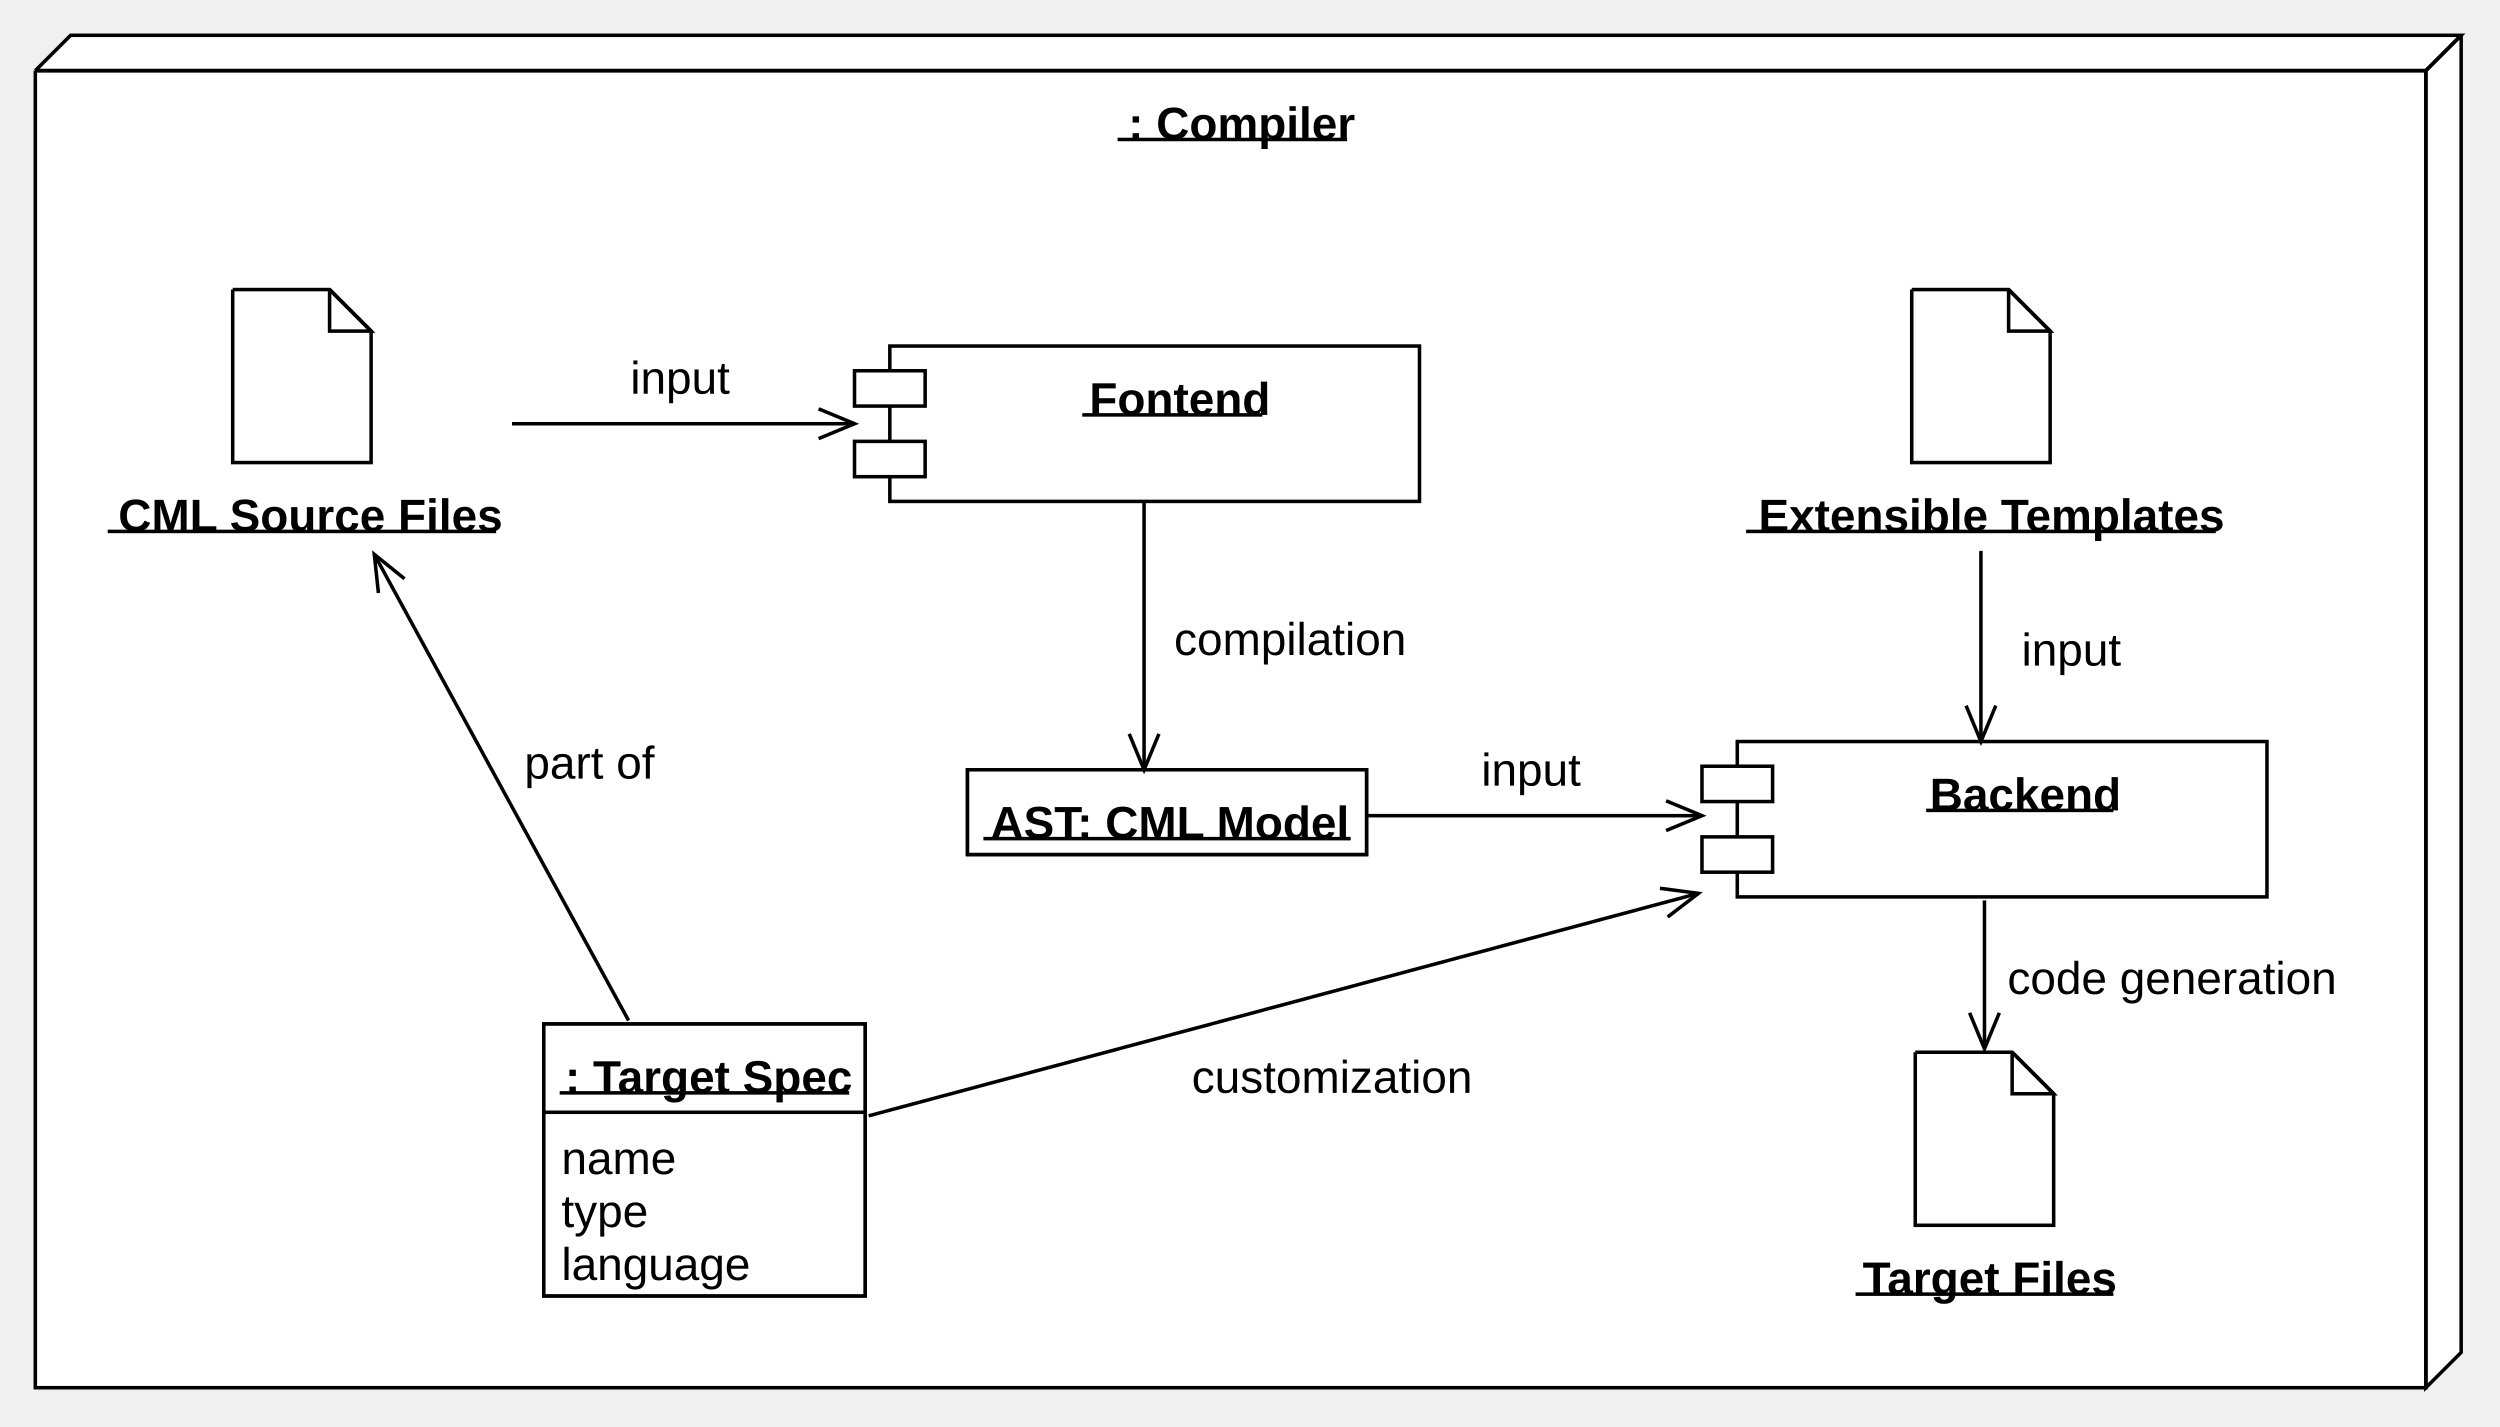
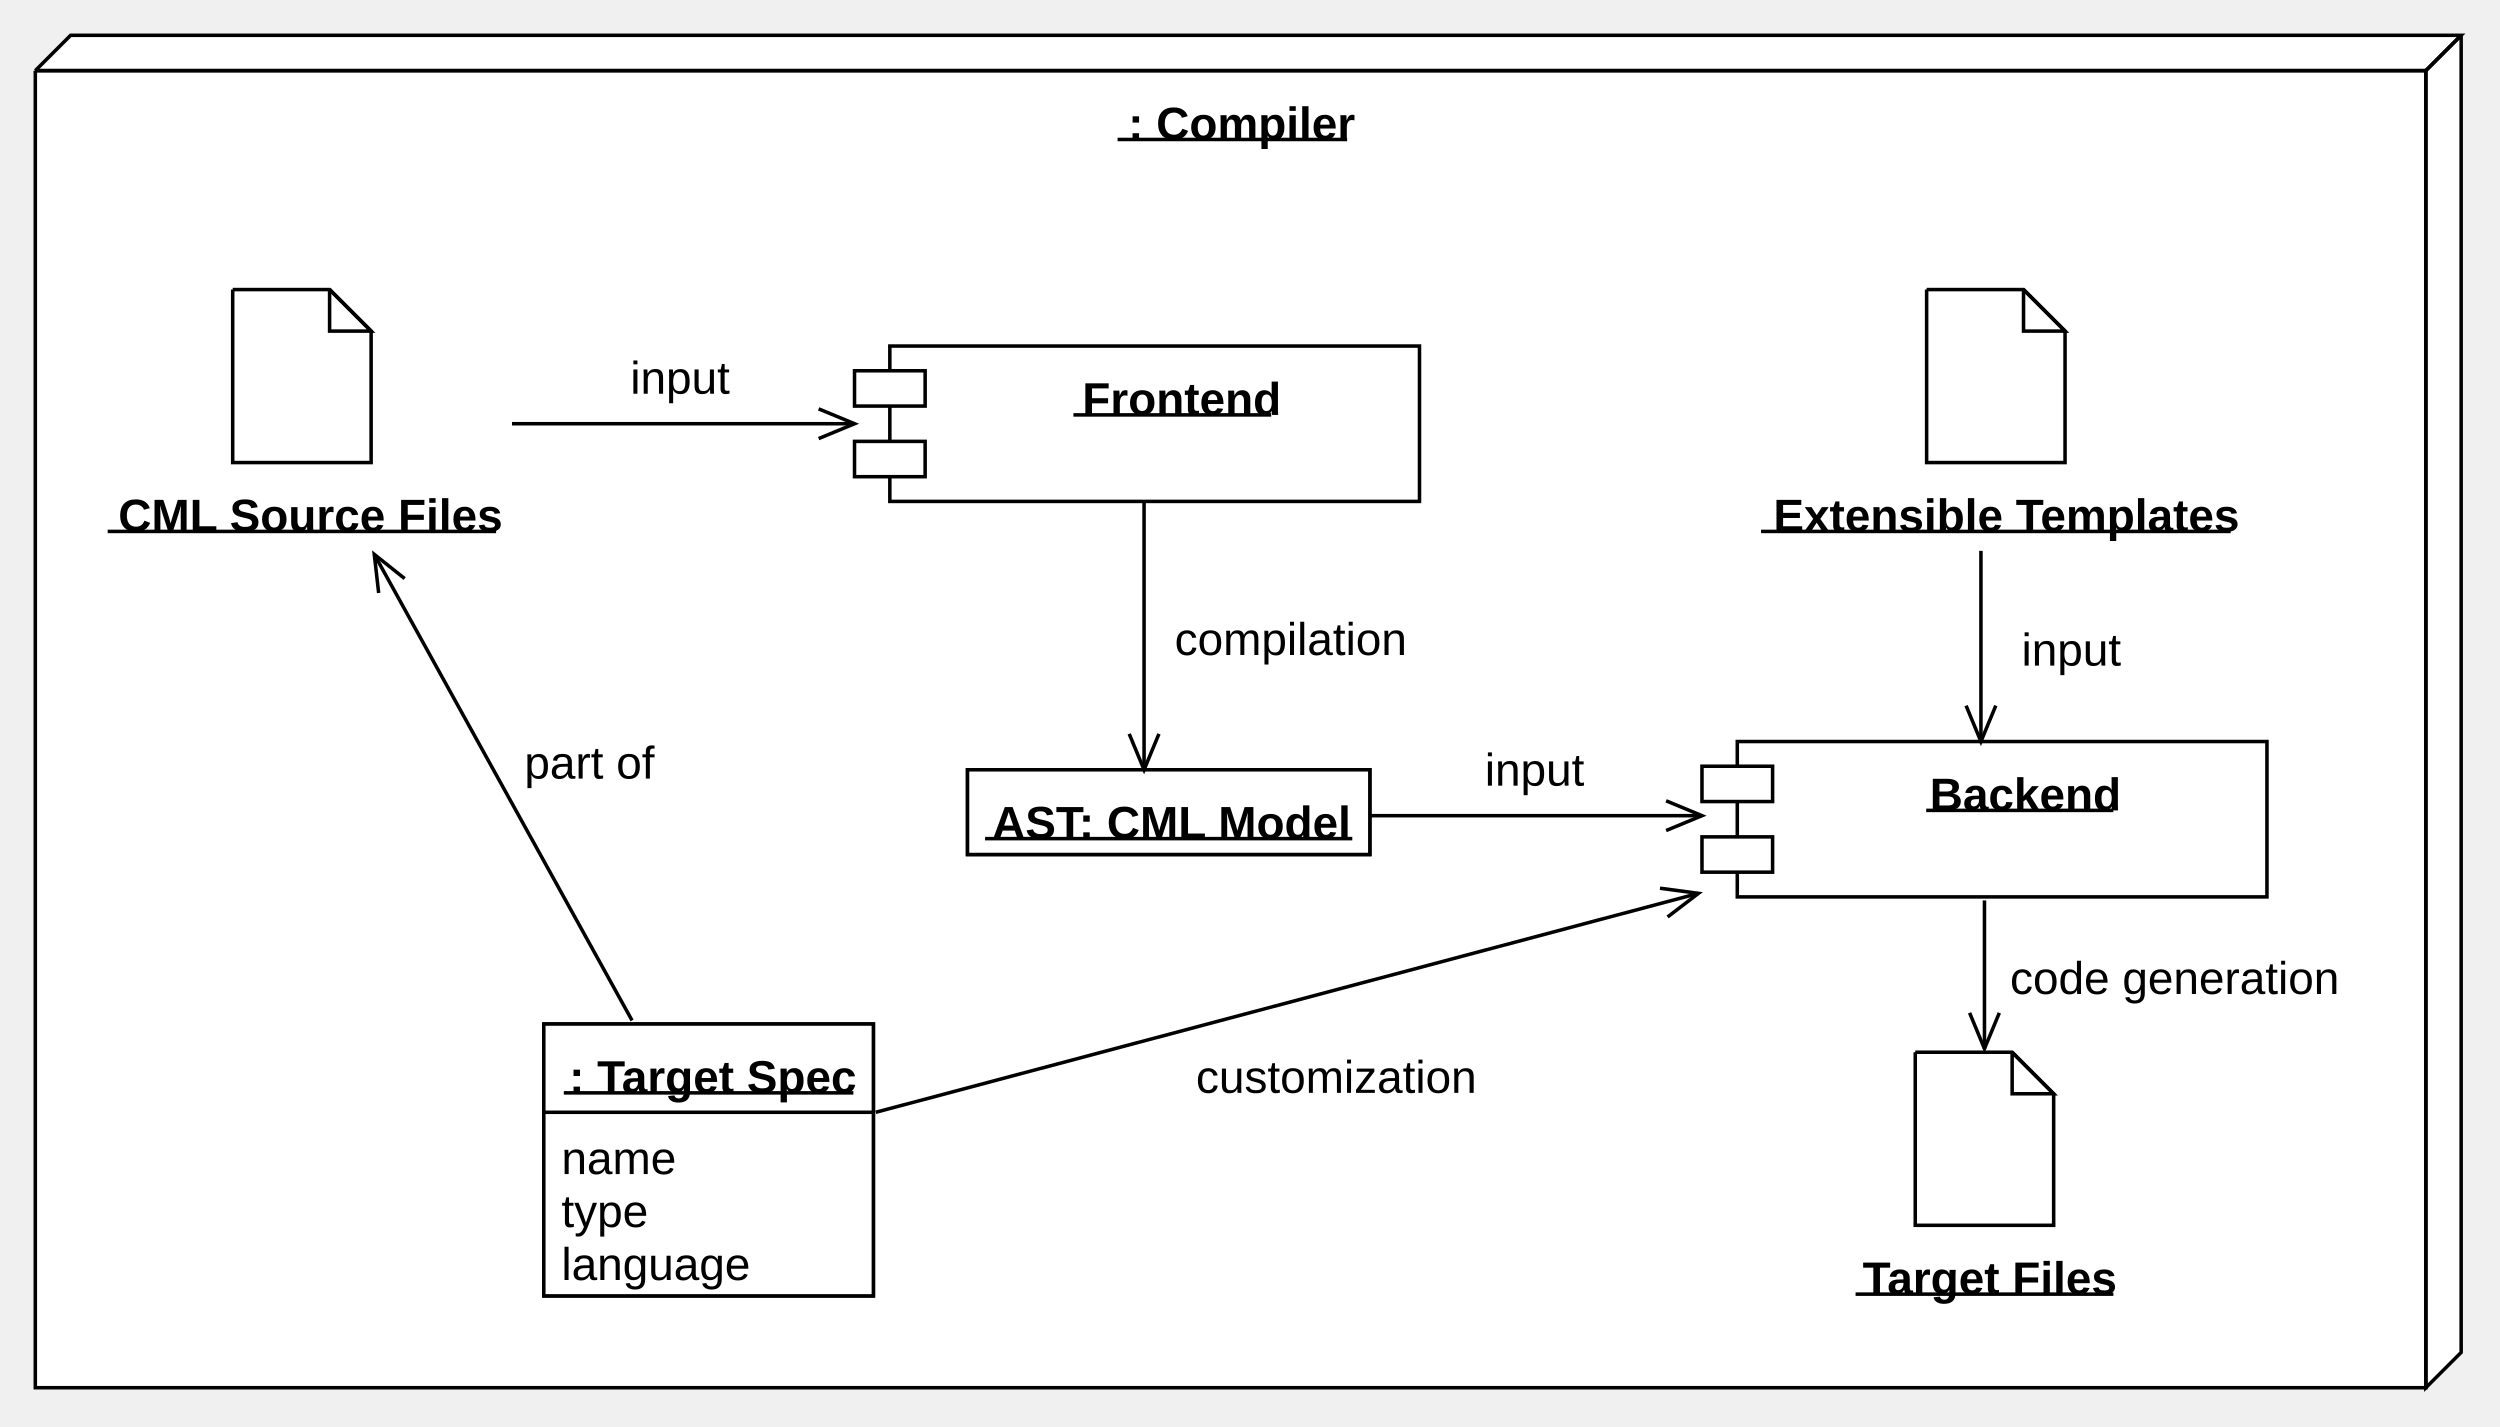
<svg xmlns="http://www.w3.org/2000/svg" version="1.1" width="708" height="404">
  <defs />
  <g>
    <g transform="translate(-62,-6) scale(1,1)">
      <path fill="#ffffff" stroke="none" d="M 72 26 L 749 26 L 749 399 L 72 399" />
    </g>
    <g transform="translate(-62,-6) scale(1,1)">
      <path fill="#ffffff" stroke="none" d="M 72 26 L 82 16 L 759 16 L 749 26" />
    </g>
    <g transform="translate(-62,-6) scale(1,1)">
      <path fill="#ffffff" stroke="none" d="M 759 16 L 749 26 L 749 399 L 759 389" />
    </g>
    <g transform="translate(-62,-6) scale(1,1)">
      <path fill="none" stroke="#000000" d="M 72 26 L 749 26 L 749 399 L 72 399 L 72 26" stroke-miterlimit="10" />
    </g>
    <g transform="translate(-62,-6) scale(1,1)">
      <path fill="none" stroke="#000000" d="M 72 26 L 82 16 L 759 16 L 749 26 L 72 26" stroke-miterlimit="10" />
    </g>
    <g transform="translate(-62,-6) scale(1,1)">
      <path fill="none" stroke="#000000" d="M 759 16 L 749 26 L 749 399 L 759 389 L 759 16" stroke-miterlimit="10" />
    </g>
    <g transform="translate(-62,-6) scale(1,1)">
      <g>
        <path fill="none" stroke="none" />
        <text fill="#000000" stroke="none" font-family="Arial" font-size="13px" font-style="normal" font-weight="bold" text-decoration="none" x="381.5" y="45.5">: Compiler</text>
        <path fill="none" stroke="#000000" d="M 443.5 45.5 L 378.5 45.5" stroke-miterlimit="10" />
      </g>
    </g>
    <g transform="translate(-62,-6) scale(1,1)">
      <rect fill="#ffffff" stroke="none" x="314" y="104" width="150" height="44" />
    </g>
    <g transform="translate(-62,-6) scale(1,1)">
      <path fill="none" stroke="#000000" d="M 314 104 L 464 104 L 464 148 L 314 148 L 314 104 Z Z" stroke-miterlimit="10" />
    </g>
    <g transform="translate(-62,-6) scale(1,1)">
      <rect fill="#ffffff" stroke="none" x="304" y="111" width="20" height="10" />
    </g>
    <g transform="translate(-62,-6) scale(1,1)">
      <path fill="none" stroke="#000000" d="M 304 111 L 324 111 L 324 121 L 304 121 L 304 111 Z Z" stroke-miterlimit="10" />
    </g>
    <g transform="translate(-62,-6) scale(1,1)">
      <rect fill="#ffffff" stroke="none" x="304" y="131" width="20" height="10" />
    </g>
    <g transform="translate(-62,-6) scale(1,1)">
      <path fill="none" stroke="#000000" d="M 304 131 L 324 131 L 324 141 L 304 141 L 304 131 Z Z" stroke-miterlimit="10" />
    </g>
    <g transform="translate(-62,-6) scale(1,1)">
      <g>
        <path fill="none" stroke="none" />
-         <text fill="#000000" stroke="none" font-family="Arial" font-size="13px" font-style="normal" font-weight="bold" text-decoration="none" x="370.5" y="123.5">Fontend</text>
-         <path fill="none" stroke="#000000" d="M 419.5 123.5 L 368.5 123.5" stroke-miterlimit="10" />
+         <text fill="#000000" stroke="none" font-family="Arial" font-size="13px" font-style="normal" font-weight="bold" text-decoration="none" x="368.5" y="123.5">Frontend</text>
+         <path fill="none" stroke="#000000" d="M 422 123.5 L 366 123.5" stroke-miterlimit="10" />
      </g>
    </g>
    <g transform="translate(-62,-6) scale(1,1)">
      <rect fill="#ffffff" stroke="none" x="554" y="216" width="150" height="44" />
    </g>
    <g transform="translate(-62,-6) scale(1,1)">
      <path fill="none" stroke="#000000" d="M 554 216 L 704 216 L 704 260 L 554 260 L 554 216 Z Z" stroke-miterlimit="10" />
    </g>
    <g transform="translate(-62,-6) scale(1,1)">
      <rect fill="#ffffff" stroke="none" x="544" y="223" width="20" height="10" />
    </g>
    <g transform="translate(-62,-6) scale(1,1)">
      <path fill="none" stroke="#000000" d="M 544 223 L 564 223 L 564 233 L 544 233 L 544 223 Z Z" stroke-miterlimit="10" />
    </g>
    <g transform="translate(-62,-6) scale(1,1)">
      <rect fill="#ffffff" stroke="none" x="544" y="243" width="20" height="10" />
    </g>
    <g transform="translate(-62,-6) scale(1,1)">
      <path fill="none" stroke="#000000" d="M 544 243 L 564 243 L 564 253 L 544 253 L 544 243 Z Z" stroke-miterlimit="10" />
    </g>
    <g transform="translate(-62,-6) scale(1,1)">
      <g>
        <path fill="none" stroke="none" />
        <text fill="#000000" stroke="none" font-family="Arial" font-size="13px" font-style="normal" font-weight="bold" text-decoration="none" x="608.5" y="235.5">Backend</text>
        <path fill="none" stroke="#000000" d="M 660.5 235.5 L 607.5 235.5" stroke-miterlimit="10" />
      </g>
    </g>
    <g transform="translate(-62,-6) scale(1,1)">
      <path fill="#ffffff" stroke="none" d="M 127.9 88 L 155.34 88 L 167.1 99.76 L 167.1 137 L 127.9 137" />
    </g>
    <g transform="translate(-62,-6) scale(1,1)">
      <path fill="none" stroke="#000000" d="M 127.9 88 L 155.34 88 L 167.1 99.76 L 167.1 137 L 127.9 137 L 127.9 88" stroke-miterlimit="10" />
    </g>
    <g transform="translate(-62,-6) scale(1,1)">
      <path fill="none" stroke="#000000" d="M 155.34 88 L 155.34 99.76 L 167.1 99.76 L 155.34 88" stroke-miterlimit="10" />
    </g>
    <g transform="translate(-62,-6) scale(1,1)">
      <g>
        <path fill="none" stroke="none" />
        <text fill="#000000" stroke="none" font-family="Arial" font-size="13px" font-style="normal" font-weight="bold" text-decoration="none" x="95.5" y="156.5">CML Source Files</text>
        <path fill="none" stroke="#000000" d="M 202.5 156.5 L 92.5 156.5" stroke-miterlimit="10" />
      </g>
    </g>
    <g transform="translate(-62,-6) scale(1,1)">
-       <path fill="#ffffff" stroke="none" d="M 603.4 88 L 630.84 88 L 642.6 99.76 L 642.6 137 L 603.4 137" />
-     </g>
-     <g transform="translate(-62,-6) scale(1,1)">
-       <path fill="none" stroke="#000000" d="M 603.4 88 L 630.84 88 L 642.6 99.76 L 642.6 137 L 603.4 137 L 603.4 88" stroke-miterlimit="10" />
-     </g>
-     <g transform="translate(-62,-6) scale(1,1)">
-       <path fill="none" stroke="#000000" d="M 630.84 88 L 630.84 99.76 L 642.6 99.76 L 630.84 88" stroke-miterlimit="10" />
-     </g>
-     <g transform="translate(-62,-6) scale(1,1)">
-       <g>
-         <path fill="none" stroke="none" />
-         <text fill="#000000" stroke="none" font-family="Arial" font-size="13px" font-style="normal" font-weight="bold" text-decoration="none" x="560" y="156.5">Extensible Templates</text>
-         <path fill="none" stroke="#000000" d="M 689.5 156.5 L 556.5 156.5" stroke-miterlimit="10" />
-       </g>
-     </g>
-     <g transform="translate(-62,-6) scale(1,1)">
-       <rect fill="#ffffff" stroke="none" x="216" y="296" width="91" height="77" />
-     </g>
-     <g transform="translate(-62,-6) scale(1,1)">
-       <path fill="none" stroke="#000000" d="M 216 296 L 307 296 L 307 373 L 216 373 L 216 296 Z Z" stroke-miterlimit="10" />
-     </g>
-     <g transform="translate(-62,-6) scale(1,1)">
-       <rect fill="#ffffff" stroke="none" x="216" y="296" width="91" height="77" />
-     </g>
-     <g transform="translate(-62,-6) scale(1,1)">
-       <path fill="none" stroke="#000000" d="M 216 296 L 307 296 L 307 373 L 216 373 L 216 296 Z Z" stroke-miterlimit="10" />
-     </g>
-     <g transform="translate(-62,-6) scale(1,1)">
-       <path fill="none" stroke="#000000" d="M 216 321 L 307 321" stroke-miterlimit="10" />
-     </g>
-     <g transform="translate(-62,-6) scale(1,1)">
-       <g>
-         <path fill="none" stroke="none" />
-         <text fill="#000000" stroke="none" font-family="Arial" font-size="13px" font-style="normal" font-weight="bold" text-decoration="none" x="222" y="315.5">: Target Spec</text>
-         <path fill="none" stroke="#000000" d="M 302.5 315.5 L 220.5 315.5" stroke-miterlimit="10" />
+       <path fill="#ffffff" stroke="none" d="M 607.624 88 L 635.064 88 L 646.824 99.76 L 646.824 137 L 607.624 137" />
+     </g>
+     <g transform="translate(-62,-6) scale(1,1)">
+       <path fill="none" stroke="#000000" d="M 607.624 88 L 635.064 88 L 646.824 99.76 L 646.824 137 L 607.624 137 L 607.624 88" stroke-miterlimit="10" />
+     </g>
+     <g transform="translate(-62,-6) scale(1,1)">
+       <path fill="none" stroke="#000000" d="M 635.064 88 L 635.064 99.76 L 646.824 99.76 L 635.064 88" stroke-miterlimit="10" />
+     </g>
+     <g transform="translate(-62,-6) scale(1,1)">
+       <g>
+         <path fill="none" stroke="none" />
+         <text fill="#000000" stroke="none" font-family="Arial" font-size="13px" font-style="normal" font-weight="bold" text-decoration="none" x="564.224" y="156.5">Extensible Templates</text>
+         <path fill="none" stroke="#000000" d="M 693.724 156.5 L 560.724 156.5" stroke-miterlimit="10" />
+       </g>
+     </g>
+     <g transform="translate(-62,-6) scale(1,1)">
+       <rect fill="#ffffff" stroke="none" x="216" y="296" width="93.345" height="77" />
+     </g>
+     <g transform="translate(-62,-6) scale(1,1)">
+       <path fill="none" stroke="#000000" d="M 216 296 L 309.345 296 L 309.345 373 L 216 373 L 216 296 Z Z" stroke-miterlimit="10" />
+     </g>
+     <g transform="translate(-62,-6) scale(1,1)">
+       <rect fill="#ffffff" stroke="none" x="216" y="296" width="93.345" height="77" />
+     </g>
+     <g transform="translate(-62,-6) scale(1,1)">
+       <path fill="none" stroke="#000000" d="M 216 296 L 309.345 296 L 309.345 373 L 216 373 L 216 296 Z Z" stroke-miterlimit="10" />
+     </g>
+     <g transform="translate(-62,-6) scale(1,1)">
+       <path fill="none" stroke="#000000" d="M 216 321 L 309.345 321" stroke-miterlimit="10" />
+     </g>
+     <g transform="translate(-62,-6) scale(1,1)">
+       <g>
+         <path fill="none" stroke="none" />
+         <text fill="#000000" stroke="none" font-family="Arial" font-size="13px" font-style="normal" font-weight="bold" text-decoration="none" x="223.173" y="315.5">: Target Spec</text>
+         <path fill="none" stroke="#000000" d="M 303.673 315.5 L 221.673 315.5" stroke-miterlimit="10" />
      </g>
    </g>
    <g transform="translate(-62,-6) scale(1,1)">
      <g>
        <path fill="none" stroke="none" />
        <text fill="#000000" stroke="none" font-family="Arial" font-size="13px" font-style="normal" font-weight="normal" text-decoration="none" x="221" y="338.5">name</text>
      </g>
    </g>
    <g transform="translate(-62,-6) scale(1,1)">
      <g>
        <path fill="none" stroke="none" />
        <text fill="#000000" stroke="none" font-family="Arial" font-size="13px" font-style="normal" font-weight="normal" text-decoration="none" x="221" y="353.5">type</text>
      </g>
    </g>
    <g transform="translate(-62,-6) scale(1,1)">
      <g>
        <path fill="none" stroke="none" />
        <text fill="#000000" stroke="none" font-family="Arial" font-size="13px" font-style="normal" font-weight="normal" text-decoration="none" x="221" y="368.5">language</text>
      </g>
    </g>
    <g transform="translate(-62,-6) scale(1,1)">
-       <rect fill="#ffffff" stroke="none" x="336" y="224" width="113" height="24" />
-     </g>
-     <g transform="translate(-62,-6) scale(1,1)">
-       <path fill="none" stroke="#000000" d="M 336 224 L 449 224 L 449 248 L 336 248 L 336 224 Z Z" stroke-miterlimit="10" />
-     </g>
-     <g transform="translate(-62,-6) scale(1,1)">
-       <rect fill="#ffffff" stroke="none" x="336" y="224" width="113" height="24" />
-     </g>
-     <g transform="translate(-62,-6) scale(1,1)">
-       <path fill="none" stroke="#000000" d="M 336 224 L 449 224 L 449 248 L 336 248 L 336 224 Z Z" stroke-miterlimit="10" />
-     </g>
-     <g transform="translate(-62,-6) scale(1,1)">
-       <g>
-         <path fill="none" stroke="none" />
-         <text fill="#000000" stroke="none" font-family="Arial" font-size="13px" font-style="normal" font-weight="bold" text-decoration="none" x="342.5" y="243.5">AST: CML Model</text>
-         <path fill="none" stroke="#000000" d="M 444.5 243.5 L 340.5 243.5" stroke-miterlimit="10" />
+       <rect fill="#ffffff" stroke="none" x="336" y="224" width="113.937" height="24" />
+     </g>
+     <g transform="translate(-62,-6) scale(1,1)">
+       <path fill="none" stroke="#000000" d="M 336 224 L 449.937 224 L 449.937 248 L 336 248 L 336 224 Z Z" stroke-miterlimit="10" />
+     </g>
+     <g transform="translate(-62,-6) scale(1,1)">
+       <rect fill="#ffffff" stroke="none" x="336" y="224" width="113.937" height="24" />
+     </g>
+     <g transform="translate(-62,-6) scale(1,1)">
+       <path fill="none" stroke="#000000" d="M 336 224 L 449.937 224 L 449.937 248 L 336 248 L 336 224 Z Z" stroke-miterlimit="10" />
+     </g>
+     <g transform="translate(-62,-6) scale(1,1)">
+       <g>
+         <path fill="none" stroke="none" />
+         <text fill="#000000" stroke="none" font-family="Arial" font-size="13px" font-style="normal" font-weight="bold" text-decoration="none" x="342.969" y="243.5">AST: CML Model</text>
+         <path fill="none" stroke="#000000" d="M 444.969 243.5 L 340.969 243.5" stroke-miterlimit="10" />
      </g>
    </g>
    <g transform="translate(-62,-6) scale(1,1)">
      <path fill="#ffffff" stroke="none" d="M 604.4 304 L 631.84 304 L 643.6 315.76 L 643.6 353 L 604.4 353" />
    </g>
    <g transform="translate(-62,-6) scale(1,1)">
      <path fill="none" stroke="#000000" d="M 604.4 304 L 631.84 304 L 643.6 315.76 L 643.6 353 L 604.4 353 L 604.4 304" stroke-miterlimit="10" />
    </g>
    <g transform="translate(-62,-6) scale(1,1)">
      <path fill="none" stroke="#000000" d="M 631.84 304 L 631.84 315.76 L 643.6 315.76 L 631.84 304" stroke-miterlimit="10" />
    </g>
    <g transform="translate(-62,-6) scale(1,1)">
      <g>
        <path fill="none" stroke="none" />
        <text fill="#000000" stroke="none" font-family="Arial" font-size="13px" font-style="normal" font-weight="bold" text-decoration="none" x="589.5" y="372.5">Target Files</text>
        <path fill="none" stroke="#000000" d="M 660.5 372.5 L 587.5 372.5" stroke-miterlimit="10" />
      </g>
    </g>
    <g transform="translate(-62,-6) scale(1,1)">
      <path fill="none" stroke="#000000" d="M 207 126 L 304 126" stroke-miterlimit="10" />
    </g>
    <g transform="translate(-62,-6) scale(1,1)">
      <path fill="none" stroke="#000000" d="M 293.837 130.21 L 304 126 L 293.837 121.79" stroke-miterlimit="10" />
    </g>
    <g transform="translate(-62,-6) scale(1,1)">
      <g>
        <path fill="none" stroke="none" />
        <text fill="#000000" stroke="none" font-family="Arial" font-size="13px" font-style="normal" font-weight="normal" text-decoration="none" x="240.5" y="117.5">input</text>
      </g>
    </g>
    <g transform="translate(-62,-6) scale(1,1)">
      <path fill="none" stroke="#000000" d="M 386 148 L 386 224" stroke-miterlimit="10" />
    </g>
    <g transform="translate(-62,-6) scale(1,1)">
      <path fill="none" stroke="#000000" d="M 381.79 213.837 L 386 224 L 390.21 213.837" stroke-miterlimit="10" />
    </g>
    <g transform="translate(-62,-6) scale(1,1)">
      <g>
        <path fill="none" stroke="none" />
-         <text fill="#000000" stroke="none" font-family="Arial" font-size="13px" font-style="normal" font-weight="normal" text-decoration="none" x="394.5" y="191.5">compilation</text>
-       </g>
-     </g>
-     <g transform="translate(-62,-6) scale(1,1)">
-       <path fill="none" stroke="#000000" d="M 449 237 L 544 237" stroke-miterlimit="10" />
+         <text fill="#000000" stroke="none" font-family="Arial" font-size="13px" font-style="normal" font-weight="normal" text-decoration="none" x="394.666" y="191.5">compilation</text>
+       </g>
+     </g>
+     <g transform="translate(-62,-6) scale(1,1)">
+       <path fill="none" stroke="#000000" d="M 450 237 L 544 237" stroke-miterlimit="10" />
    </g>
    <g transform="translate(-62,-6) scale(1,1)">
      <path fill="none" stroke="#000000" d="M 533.837 241.21 L 544 237 L 533.837 232.79" stroke-miterlimit="10" />
    </g>
    <g transform="translate(-62,-6) scale(1,1)">
      <g>
        <path fill="none" stroke="none" />
-         <text fill="#000000" stroke="none" font-family="Arial" font-size="13px" font-style="normal" font-weight="normal" text-decoration="none" x="481.5" y="228.5">input</text>
+         <text fill="#000000" stroke="none" font-family="Arial" font-size="13px" font-style="normal" font-weight="normal" text-decoration="none" x="482.5" y="228.5">input</text>
      </g>
    </g>
    <g transform="translate(-62,-6) scale(1,1)">
      <path fill="none" stroke="#000000" d="M 623 162 L 623 216" stroke-miterlimit="10" />
    </g>
    <g transform="translate(-62,-6) scale(1,1)">
      <path fill="none" stroke="#000000" d="M 618.79 205.837 L 623 216 L 627.21 205.837" stroke-miterlimit="10" />
    </g>
    <g transform="translate(-62,-6) scale(1,1)">
      <g>
        <path fill="none" stroke="none" />
        <text fill="#000000" stroke="none" font-family="Arial" font-size="13px" font-style="normal" font-weight="normal" text-decoration="none" x="634.5" y="194.5">input</text>
      </g>
    </g>
    <g transform="translate(-62,-6) scale(1,1)">
      <path fill="none" stroke="#000000" d="M 624 261 L 624 303" stroke-miterlimit="10" />
    </g>
    <g transform="translate(-62,-6) scale(1,1)">
      <path fill="none" stroke="#000000" d="M 619.79 292.837 L 624 303 L 628.21 292.837" stroke-miterlimit="10" />
    </g>
    <g transform="translate(-62,-6) scale(1,1)">
      <g>
        <path fill="none" stroke="none" />
-         <text fill="#000000" stroke="none" font-family="Arial" font-size="13px" font-style="normal" font-weight="normal" text-decoration="none" x="630.5" y="287.5">code generation</text>
-       </g>
-     </g>
-     <g transform="translate(-62,-6) scale(1,1)">
-       <path fill="none" stroke="#000000" d="M 308 322 L 543 259" stroke-miterlimit="10" />
-     </g>
-     <g transform="translate(-62,-6) scale(1,1)">
-       <path fill="none" stroke="#000000" d="M 534.274 265.697 L 543 259 L 532.094 257.566" stroke-miterlimit="10" />
-     </g>
-     <g transform="translate(-62,-6) scale(1,1)">
-       <g>
-         <path fill="none" stroke="none" />
-         <text fill="#000000" stroke="none" font-family="Arial" font-size="13px" font-style="normal" font-weight="normal" text-decoration="none" x="399.5" y="315.5">customization</text>
-       </g>
-     </g>
-     <g transform="translate(-62,-6) scale(1,1)">
-       <path fill="none" stroke="#000000" d="M 240 295 L 168 163" stroke-miterlimit="10" />
-     </g>
-     <g transform="translate(-62,-6) scale(1,1)">
-       <path fill="none" stroke="#000000" d="M 176.562 169.906 L 168 163 L 169.171 173.938" stroke-miterlimit="10" />
+         <text fill="#000000" stroke="none" font-family="Arial" font-size="13px" font-style="normal" font-weight="normal" text-decoration="none" x="631.243" y="287.5">code generation</text>
+       </g>
+     </g>
+     <g transform="translate(-62,-6) scale(1,1)">
+       <path fill="none" stroke="#000000" d="M 310 321 L 543 259" stroke-miterlimit="10" />
+     </g>
+     <g transform="translate(-62,-6) scale(1,1)">
+       <path fill="none" stroke="#000000" d="M 534.262 265.681 L 543 259 L 532.097 257.545" stroke-miterlimit="10" />
+     </g>
+     <g transform="translate(-62,-6) scale(1,1)">
+       <g>
+         <path fill="none" stroke="none" />
+         <text fill="#000000" stroke="none" font-family="Arial" font-size="13px" font-style="normal" font-weight="normal" text-decoration="none" x="400.7" y="315.5">customization</text>
+       </g>
+     </g>
+     <g transform="translate(-62,-6) scale(1,1)">
+       <path fill="none" stroke="#000000" d="M 241 295 L 168 163" stroke-miterlimit="10" />
+     </g>
+     <g transform="translate(-62,-6) scale(1,1)">
+       <path fill="none" stroke="#000000" d="M 176.602 169.856 L 168 163 L 169.235 173.931" stroke-miterlimit="10" />
    </g>
    <g transform="translate(-62,-6) scale(1,1)">
      <g>
        <path fill="none" stroke="none" />
        <text fill="#000000" stroke="none" font-family="Arial" font-size="13px" font-style="normal" font-weight="normal" text-decoration="none" x="210.5" y="226.5">part of</text>
      </g>
    </g>
  </g>
</svg>
